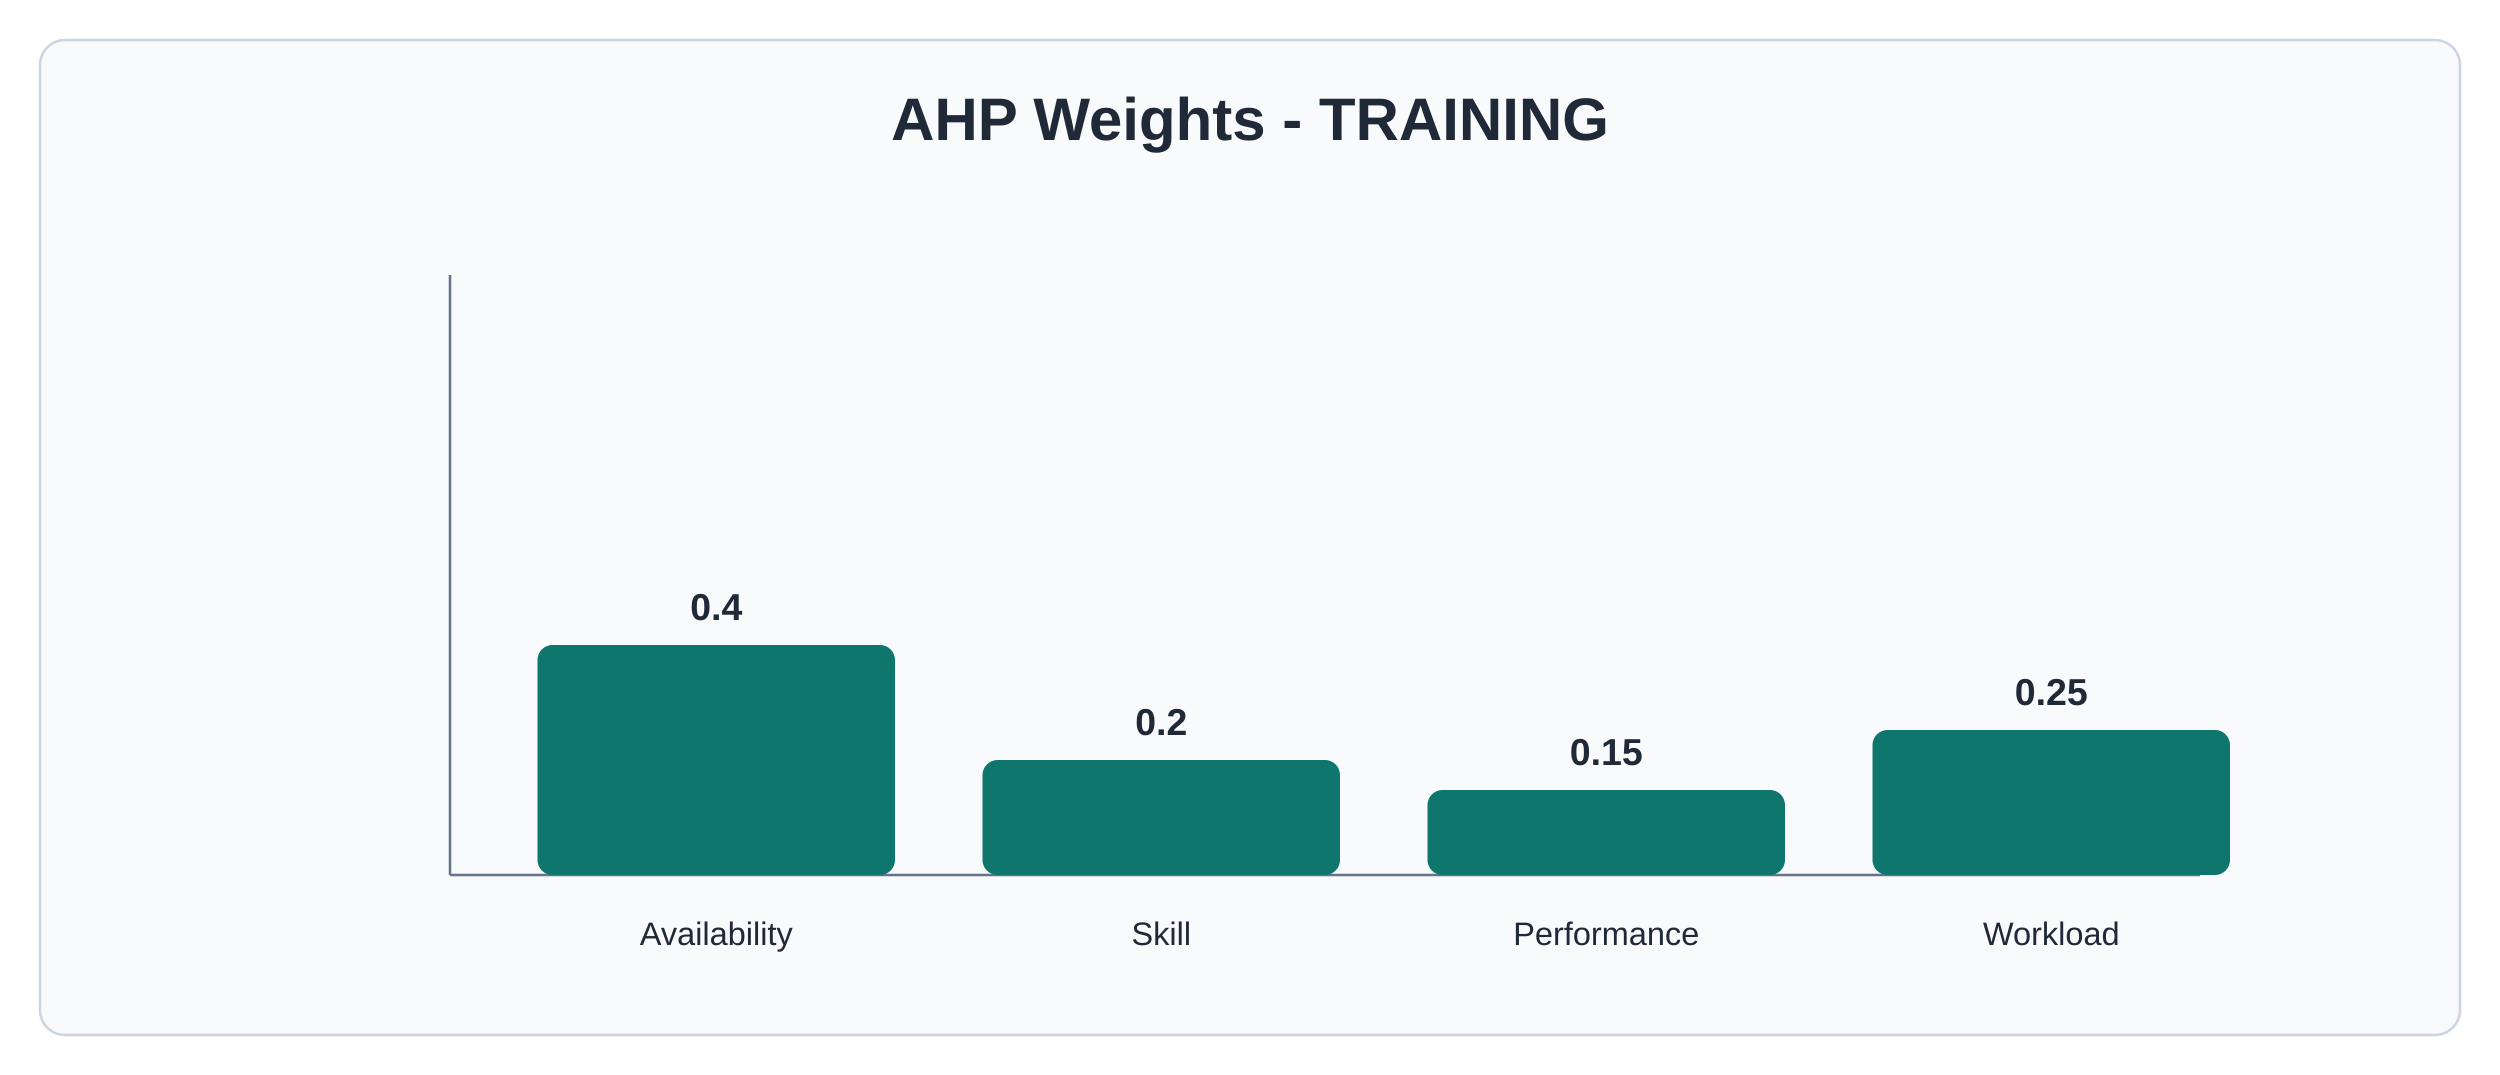
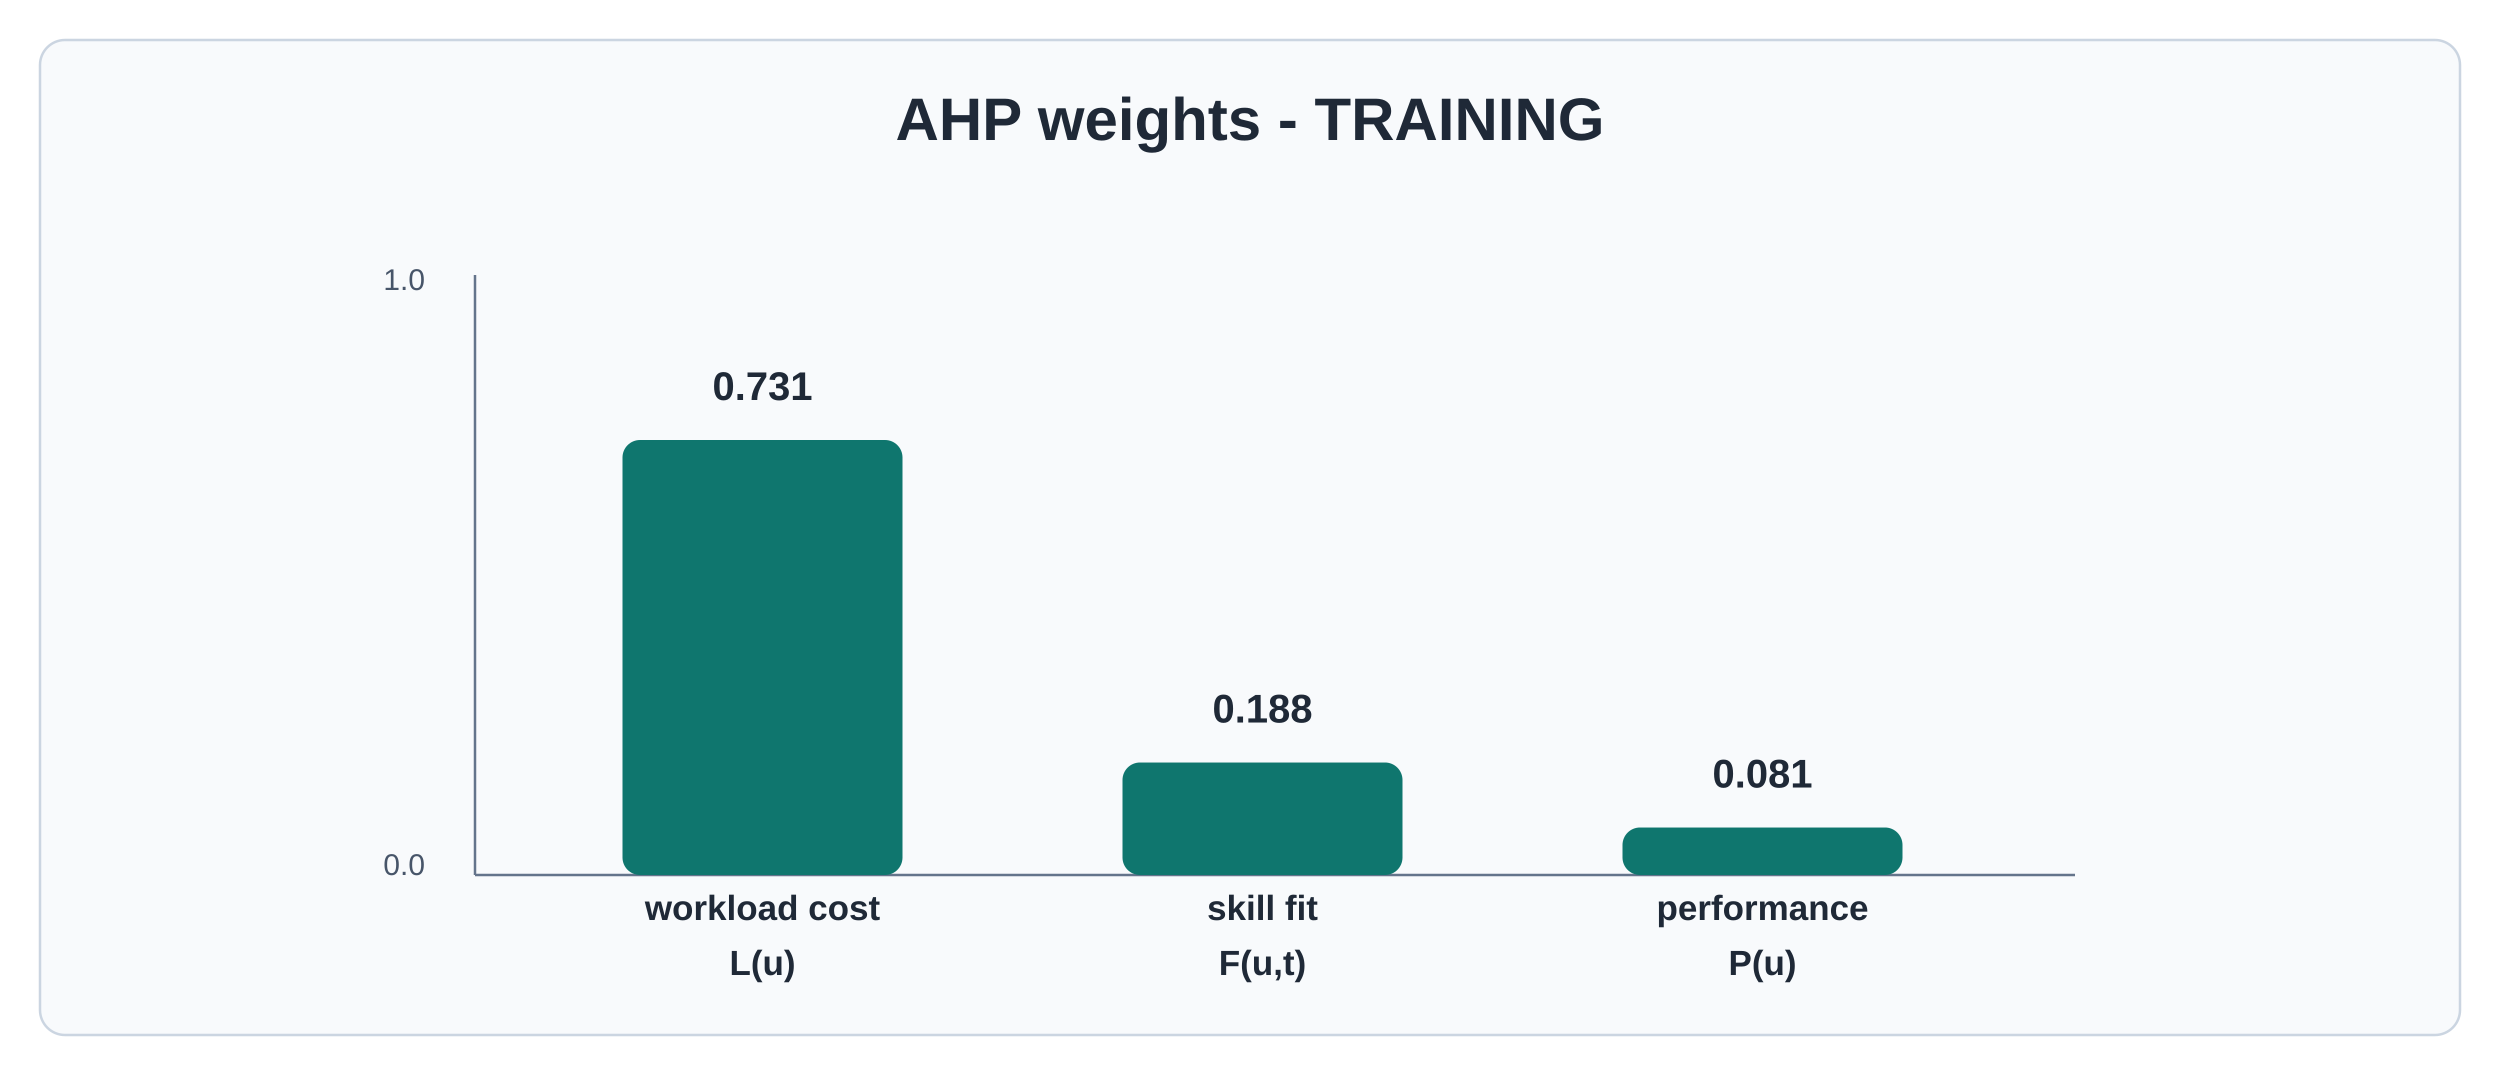
<svg xmlns="http://www.w3.org/2000/svg" width="1000" height="430" viewBox="0 0 1000 430">
  <rect width="100%" height="100%" fill="#ffffff" />
  <rect x="16" y="16" width="968" height="398" rx="10" fill="#f8fafc" stroke="#cbd5e1" />
-   <text x="500" y="56" text-anchor="middle" font-family="Arial, Helvetica, sans-serif" font-size="24" font-weight="700" fill="#1f2937">
-     <tspan x="500" dy="0">AHP Weights - TRAINING</tspan>
-   </text>
-   <line x1="180" y1="110" x2="180" y2="350" stroke="#64748b" />
-   <line x1="180" y1="350" x2="880" y2="350" stroke="#64748b" />
-   <rect x="215" y="258" width="143" height="92" rx="6" fill="#0f766e" />
-   <text x="286.5" y="248" text-anchor="middle" font-family="Arial, Helvetica, sans-serif" font-size="15" font-weight="700" fill="#1f2937">0.4</text>
-   <text x="286.5" y="378" text-anchor="middle" font-family="Arial, Helvetica, sans-serif" font-size="13" font-weight="500" fill="#1f2937">
-     <tspan x="286.5" dy="0">Availability</tspan>
-   </text>
-   <rect x="393" y="304" width="143" height="46" rx="6" fill="#0f766e" />
-   <text x="464.5" y="294" text-anchor="middle" font-family="Arial, Helvetica, sans-serif" font-size="15" font-weight="700" fill="#1f2937">0.2</text>
-   <text x="464.5" y="378" text-anchor="middle" font-family="Arial, Helvetica, sans-serif" font-size="13" font-weight="500" fill="#1f2937">
-     <tspan x="464.5" dy="0">Skill</tspan>
-   </text>
-   <rect x="571" y="316" width="143" height="34" rx="6" fill="#0f766e" />
-   <text x="642.5" y="306" text-anchor="middle" font-family="Arial, Helvetica, sans-serif" font-size="15" font-weight="700" fill="#1f2937">0.15</text>
-   <text x="642.5" y="378" text-anchor="middle" font-family="Arial, Helvetica, sans-serif" font-size="13" font-weight="500" fill="#1f2937">
-     <tspan x="642.5" dy="0">Performance</tspan>
-   </text>
-   <rect x="749" y="292" width="143" height="58" rx="6" fill="#0f766e" />
-   <text x="820.5" y="282" text-anchor="middle" font-family="Arial, Helvetica, sans-serif" font-size="15" font-weight="700" fill="#1f2937">0.25</text>
-   <text x="820.5" y="378" text-anchor="middle" font-family="Arial, Helvetica, sans-serif" font-size="13" font-weight="500" fill="#1f2937">
-     <tspan x="820.5" dy="0">Workload</tspan>
-   </text>
+   <text x="500" y="56" text-anchor="middle" font-family="Arial, Helvetica, sans-serif" font-size="24" font-weight="700" fill="#1f2937">AHP weights - TRAINING</text>
+   <line x1="190" y1="110" x2="190" y2="350" stroke="#64748b" />
+   <line x1="190" y1="350" x2="830" y2="350" stroke="#64748b" />
+   <text x="170" y="116" text-anchor="end" font-family="Arial, Helvetica, sans-serif" font-size="12" fill="#475569">1.0</text>
+   <text x="170" y="350" text-anchor="end" font-family="Arial, Helvetica, sans-serif" font-size="12" fill="#475569">0.0</text>
+   <rect x="249.0" y="176" width="112" height="174" rx="7" fill="#0f766e" />
+   <text x="305" y="160" text-anchor="middle" font-family="Arial, Helvetica, sans-serif" font-size="16" font-weight="700" fill="#1f2937">0.731</text>
+   <text x="305" y="368" text-anchor="middle" font-family="Arial, Helvetica, sans-serif" font-size="14" font-weight="600" fill="#1f2937">workload cost</text>
+   <text x="305" y="390" text-anchor="middle" font-family="Arial, Helvetica, sans-serif" font-size="14" font-weight="600" fill="#1f2937">L(u)</text>
+   <rect x="449.0" y="305" width="112" height="45" rx="7" fill="#0f766e" />
+   <text x="505" y="289" text-anchor="middle" font-family="Arial, Helvetica, sans-serif" font-size="16" font-weight="700" fill="#1f2937">0.188</text>
+   <text x="505" y="368" text-anchor="middle" font-family="Arial, Helvetica, sans-serif" font-size="14" font-weight="600" fill="#1f2937">skill fit</text>
+   <text x="505" y="390" text-anchor="middle" font-family="Arial, Helvetica, sans-serif" font-size="14" font-weight="600" fill="#1f2937">F(u,t)</text>
+   <rect x="649.0" y="331" width="112" height="19" rx="7" fill="#0f766e" />
+   <text x="705" y="315" text-anchor="middle" font-family="Arial, Helvetica, sans-serif" font-size="16" font-weight="700" fill="#1f2937">0.081</text>
+   <text x="705" y="368" text-anchor="middle" font-family="Arial, Helvetica, sans-serif" font-size="14" font-weight="600" fill="#1f2937">performance</text>
+   <text x="705" y="390" text-anchor="middle" font-family="Arial, Helvetica, sans-serif" font-size="14" font-weight="600" fill="#1f2937">P(u)</text>
</svg>
